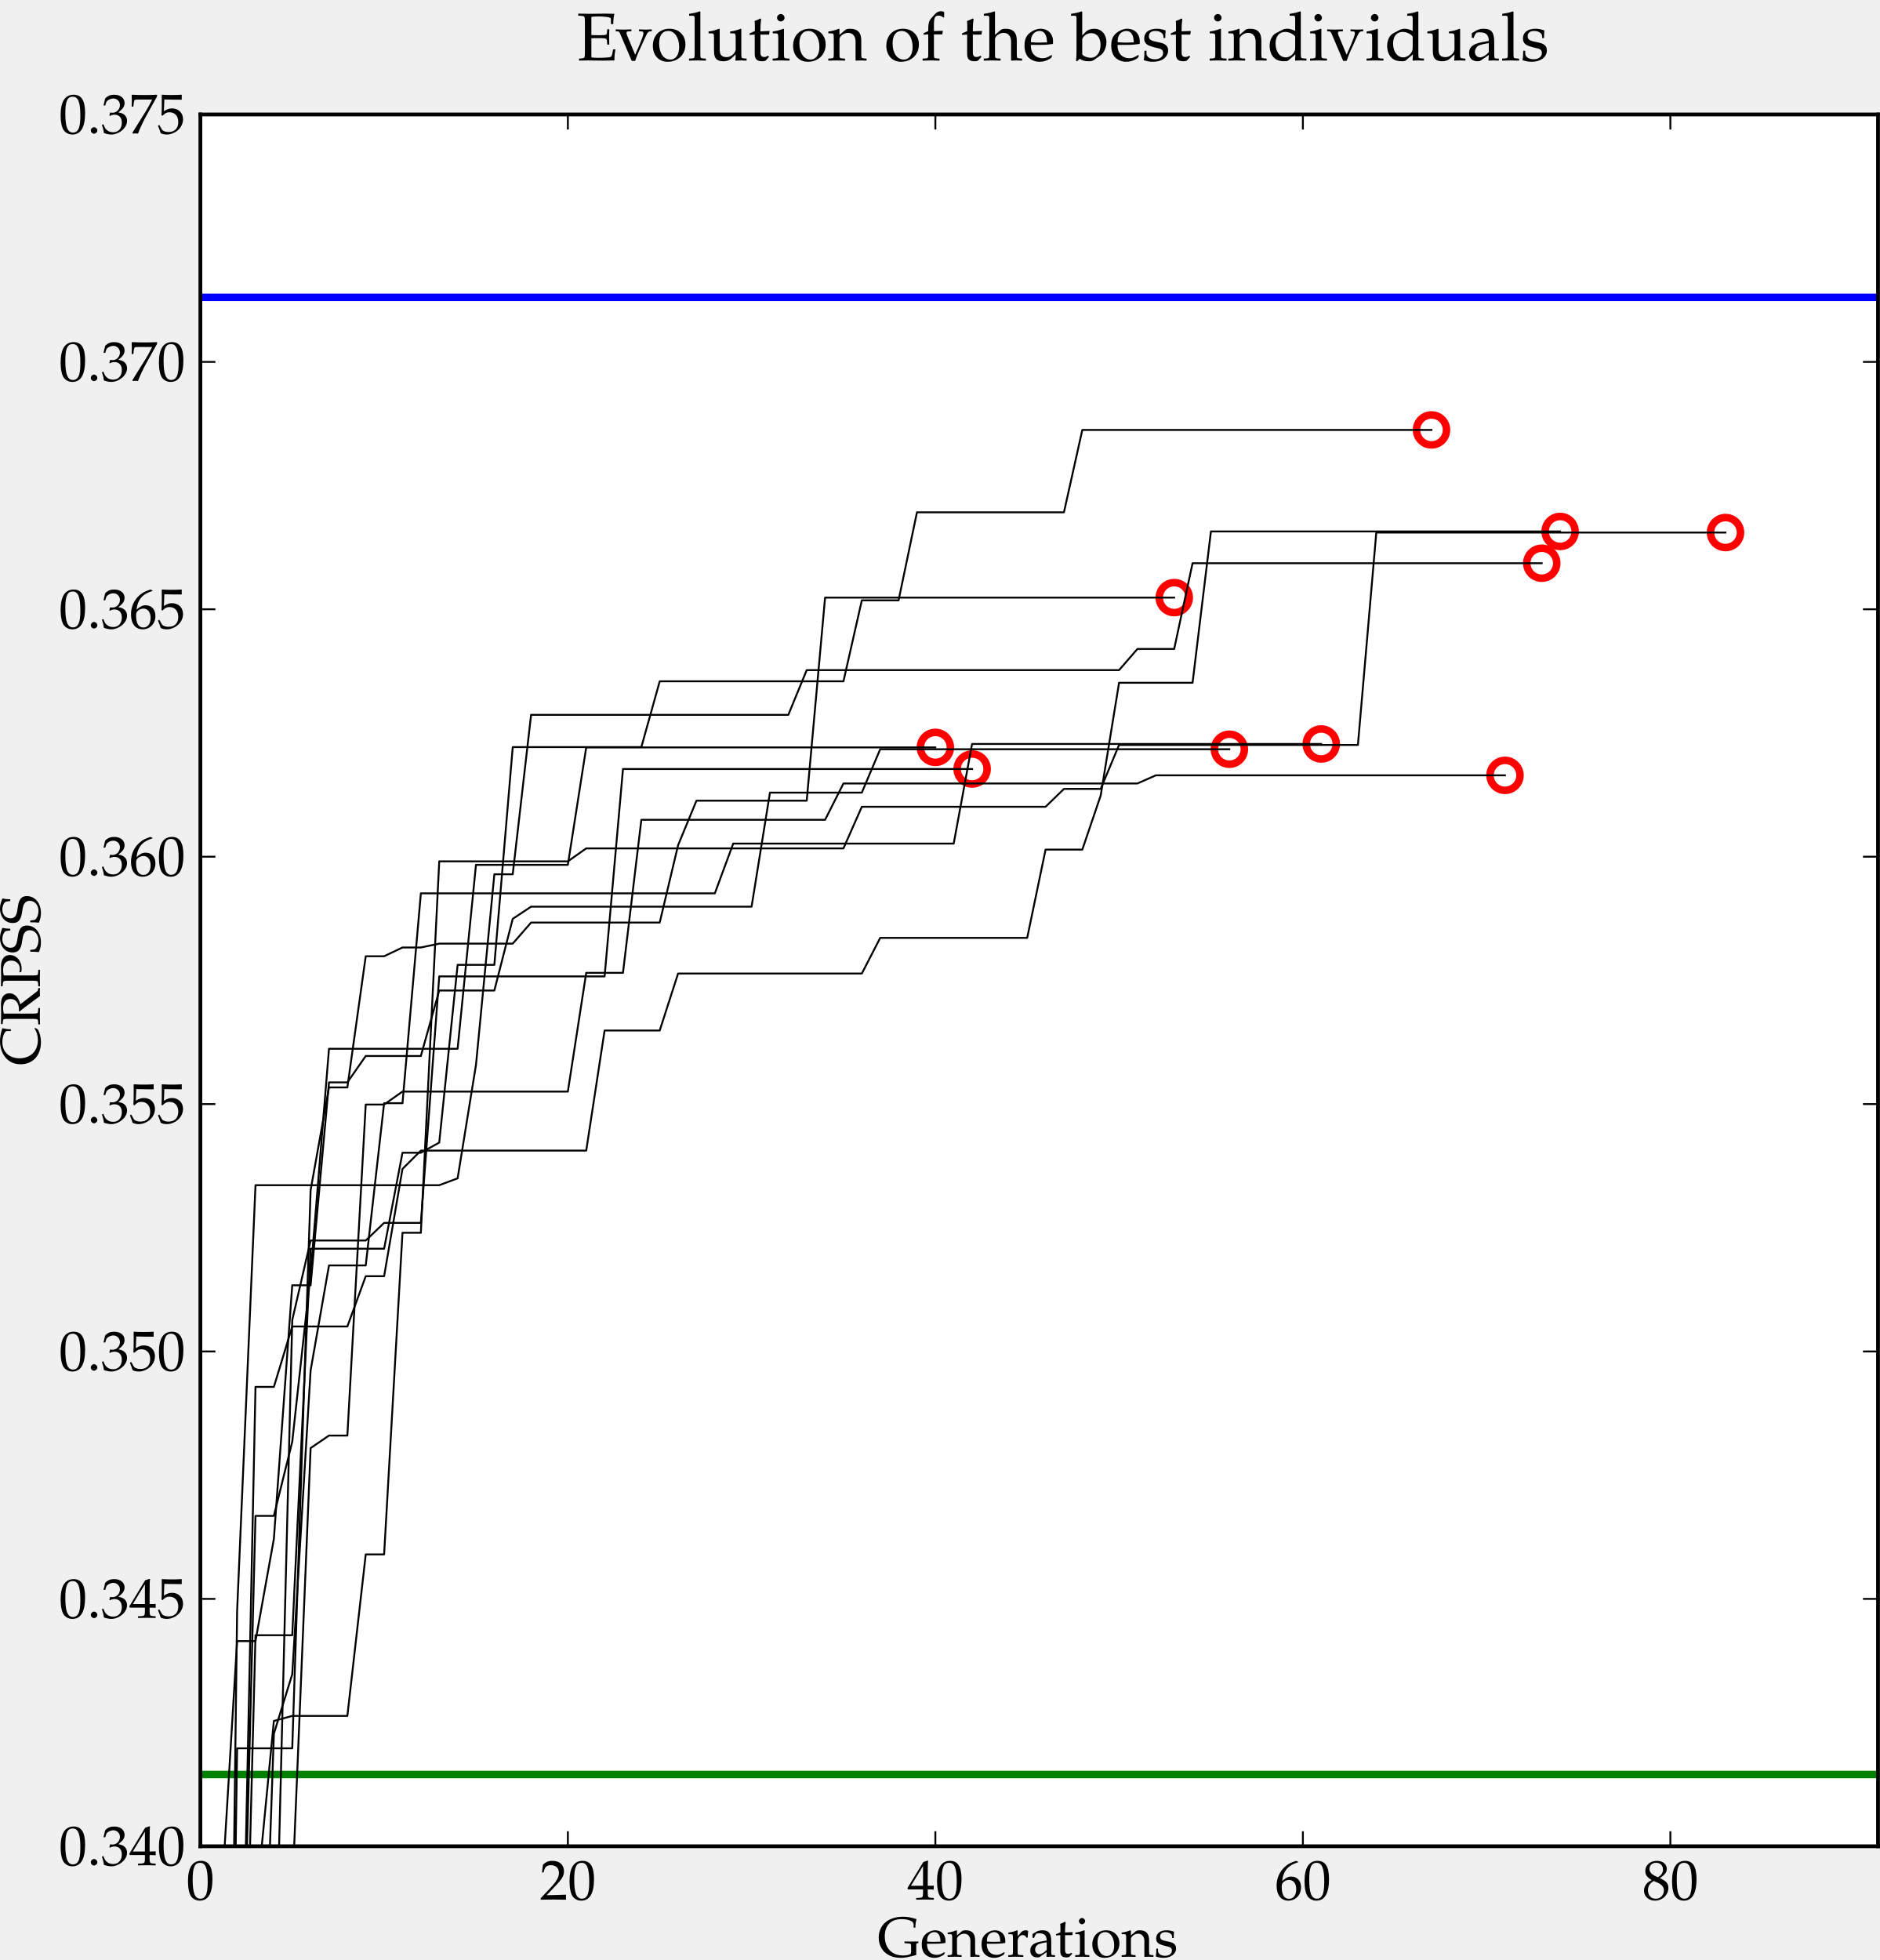
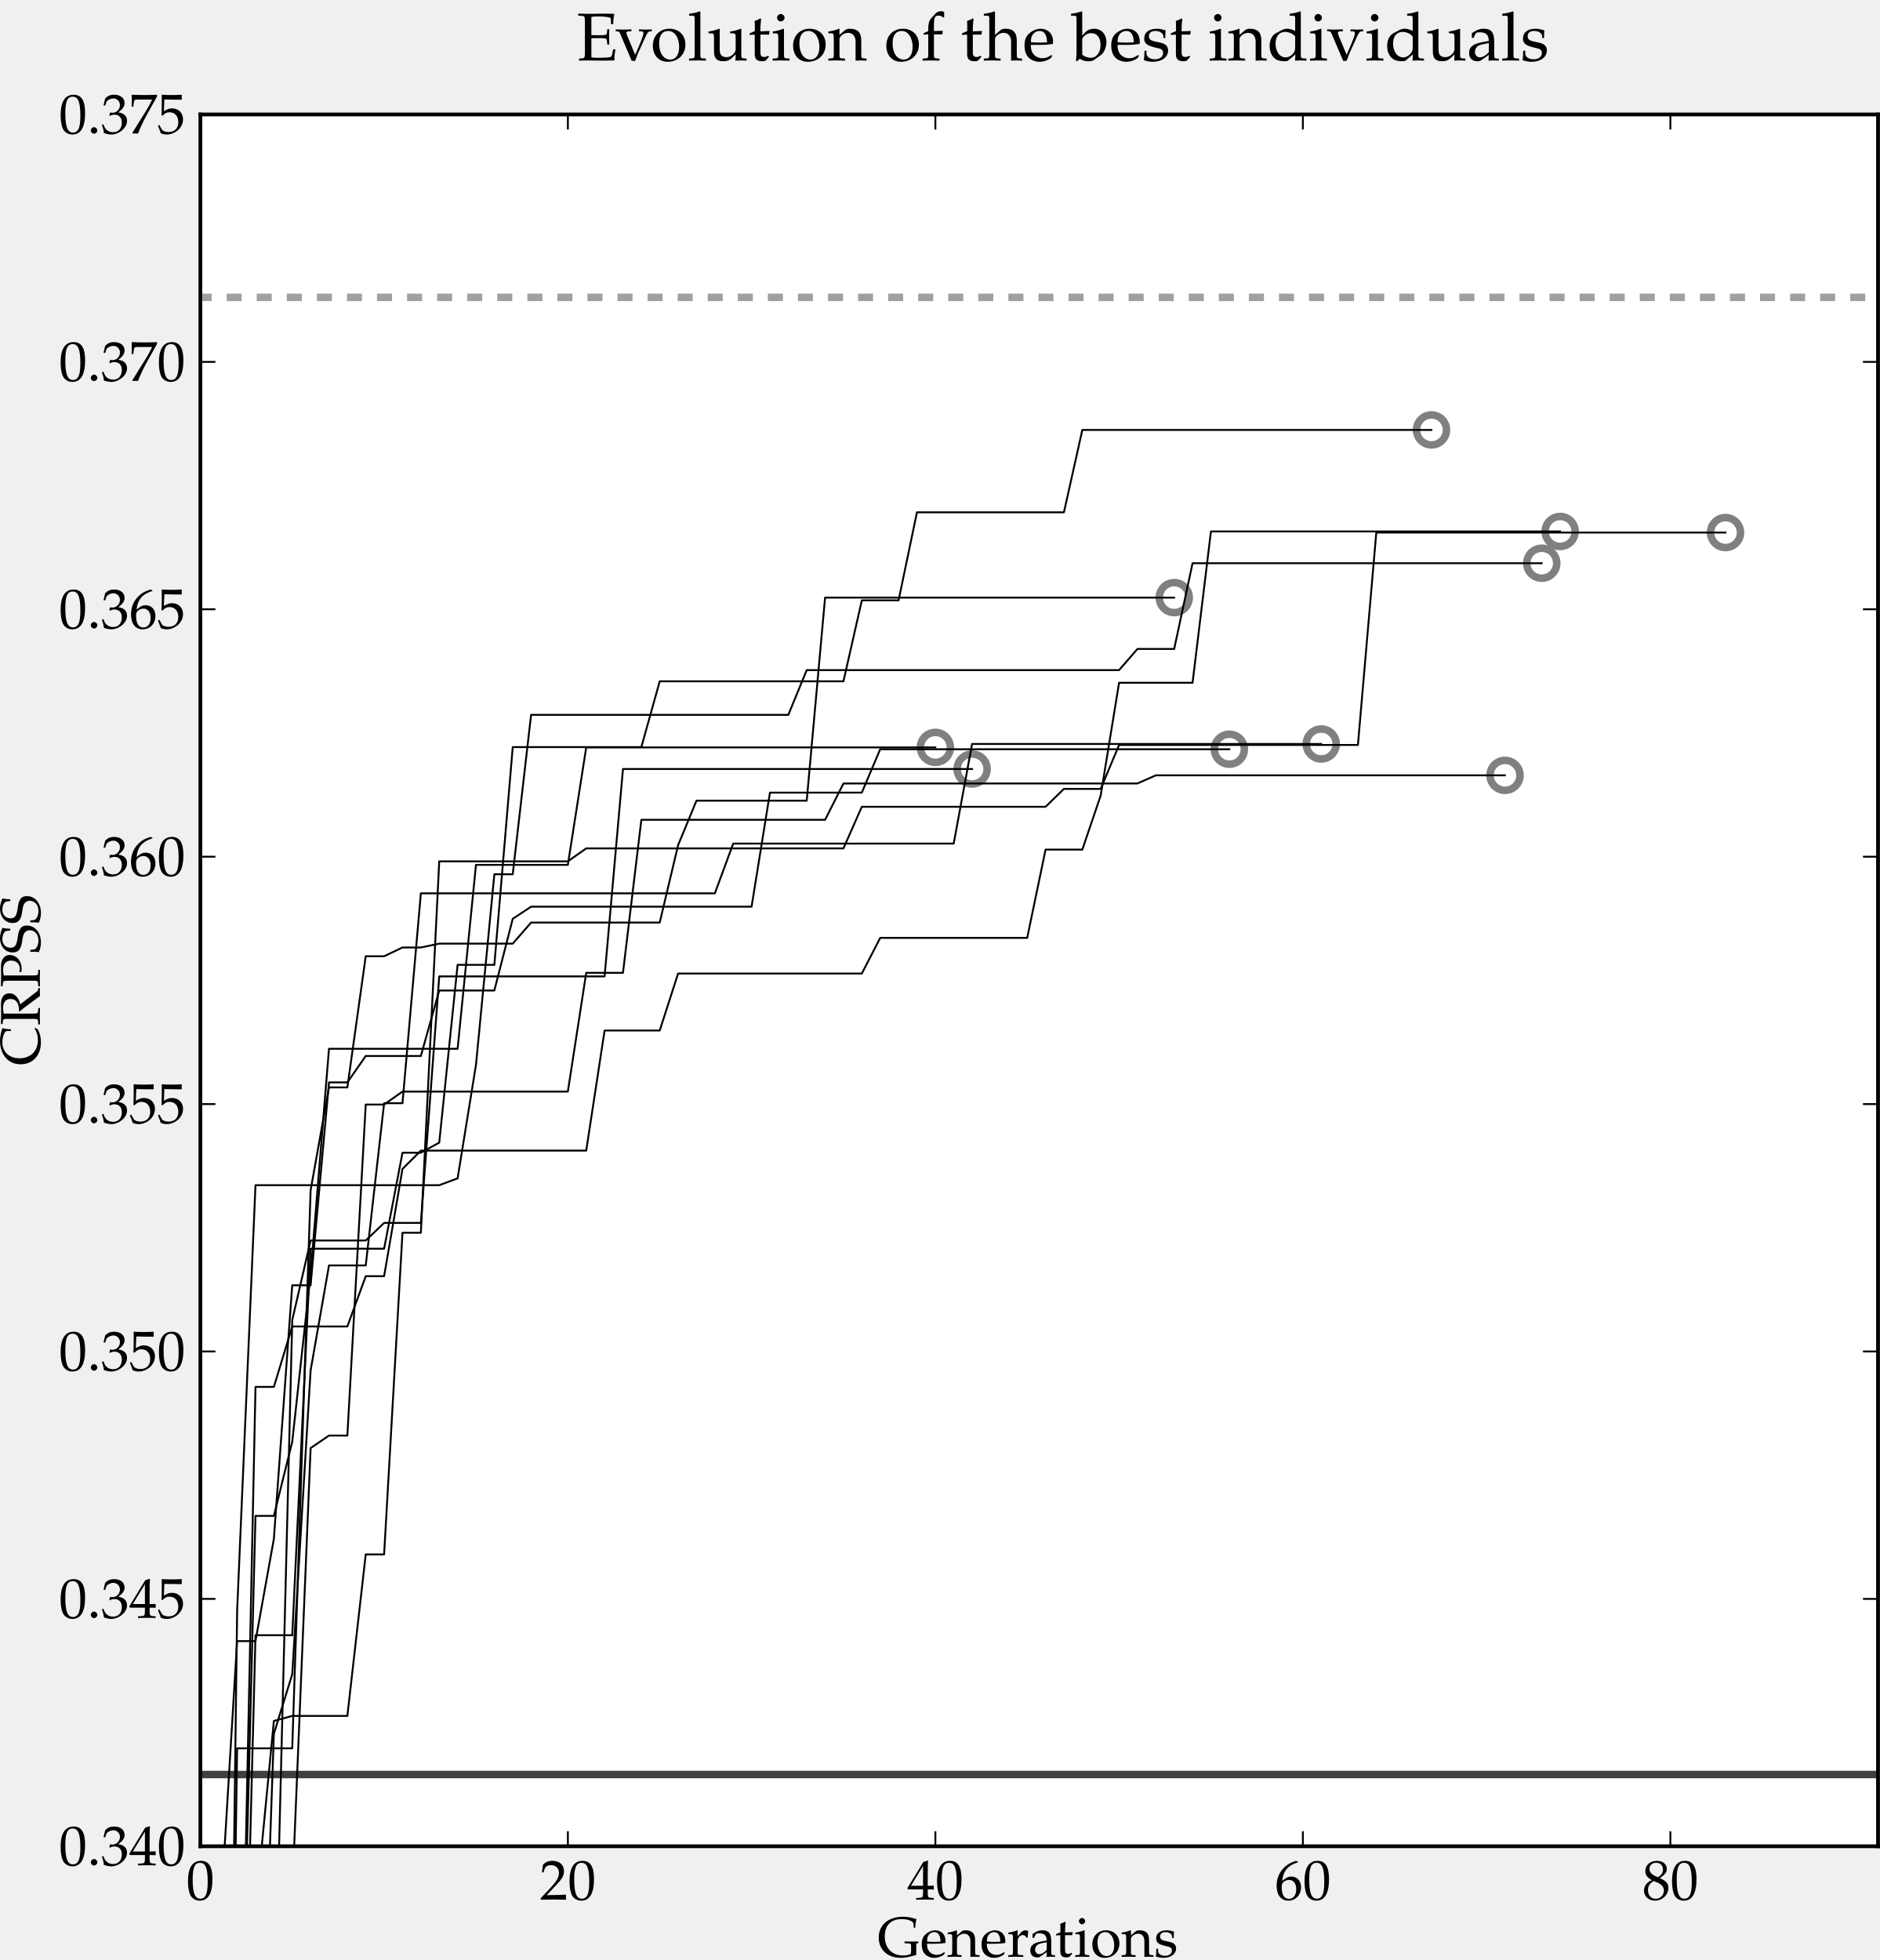
<svg xmlns="http://www.w3.org/2000/svg" id="svg2" version="1.1" xml:space="preserve" width="625.27" height="651.901" viewBox="0 0 625.27 651.901">
  <defs id="defs6">
    <clipPath clipPathUnits="userSpaceOnUse" id="clipPath20">
      <path d="m 72,57.6 446.4,0 0,460.8 -446.4,0 0,-460.8 z" id="path22" />
    </clipPath>
    <clipPath clipPathUnits="userSpaceOnUse" id="clipPath30">
      <path d="m 72,57.6 446.4,0 0,460.8 -446.4,0 0,-460.8 z" id="path32" />
    </clipPath>
    <clipPath clipPathUnits="userSpaceOnUse" id="clipPath40">
      <path d="m 72,57.6 446.4,0 0,460.8 -446.4,0 0,-460.8 z" id="path42" />
    </clipPath>
    <clipPath clipPathUnits="userSpaceOnUse" id="clipPath50">
      <path d="m 72,57.6 446.4,0 0,460.8 -446.4,0 0,-460.8 z" id="path52" />
    </clipPath>
    <clipPath clipPathUnits="userSpaceOnUse" id="clipPath60">
      <path d="m 72,57.6 446.4,0 0,460.8 -446.4,0 0,-460.8 z" id="path62" />
    </clipPath>
    <clipPath clipPathUnits="userSpaceOnUse" id="clipPath70">
      <path d="m 72,57.6 446.4,0 0,460.8 -446.4,0 0,-460.8 z" id="path72" />
    </clipPath>
    <clipPath clipPathUnits="userSpaceOnUse" id="clipPath80">
      <path d="m 72,57.6 446.4,0 0,460.8 -446.4,0 0,-460.8 z" id="path82" />
    </clipPath>
    <clipPath clipPathUnits="userSpaceOnUse" id="clipPath90">
      <path d="m 72,57.6 446.4,0 0,460.8 -446.4,0 0,-460.8 z" id="path92" />
    </clipPath>
    <clipPath clipPathUnits="userSpaceOnUse" id="clipPath100">
      <path d="m 72,57.6 446.4,0 0,460.8 -446.4,0 0,-460.8 z" id="path102" />
    </clipPath>
    <clipPath clipPathUnits="userSpaceOnUse" id="clipPath110">
      <path d="m 72,57.6 446.4,0 0,460.8 -446.4,0 0,-460.8 z" id="path112" />
    </clipPath>
    <clipPath clipPathUnits="userSpaceOnUse" id="clipPath120">
      <path d="m 72,57.6 446.4,0 0,460.8 -446.4,0 0,-460.8 z" id="path122" />
    </clipPath>
    <clipPath clipPathUnits="userSpaceOnUse" id="clipPath130">
      <path d="m 72,57.6 446.4,0 0,460.8 -446.4,0 0,-460.8 z" id="path132" />
    </clipPath>
    <clipPath clipPathUnits="userSpaceOnUse" id="clipPath140">
      <path d="m 72,57.6 446.4,0 0,460.8 -446.4,0 0,-460.8 z" id="path142" />
    </clipPath>
    <clipPath clipPathUnits="userSpaceOnUse" id="clipPath150">
      <path d="m 72,57.6 446.4,0 0,460.8 -446.4,0 0,-460.8 z" id="path152" />
    </clipPath>
    <clipPath clipPathUnits="userSpaceOnUse" id="clipPath160">
      <path d="m 72,57.6 446.4,0 0,460.8 -446.4,0 0,-460.8 z" id="path162" />
    </clipPath>
    <clipPath clipPathUnits="userSpaceOnUse" id="clipPath170">
      <path d="m 72,57.6 446.4,0 0,460.8 -446.4,0 0,-460.8 z" id="path172" />
    </clipPath>
    <clipPath clipPathUnits="userSpaceOnUse" id="clipPath180">
      <path d="m 72,57.6 446.4,0 0,460.8 -446.4,0 0,-460.8 z" id="path182" />
    </clipPath>
    <clipPath clipPathUnits="userSpaceOnUse" id="clipPath190">
      <path d="m 72,57.6 446.4,0 0,460.8 -446.4,0 0,-460.8 z" id="path192" />
    </clipPath>
    <clipPath clipPathUnits="userSpaceOnUse" id="clipPath200">
      <path d="m 72,57.6 446.4,0 0,460.8 -446.4,0 0,-460.8 z" id="path202" />
    </clipPath>
    <clipPath clipPathUnits="userSpaceOnUse" id="clipPath210">
      <path d="m 72,57.6 446.4,0 0,460.8 -446.4,0 0,-460.8 z" id="path212" />
    </clipPath>
    <clipPath clipPathUnits="userSpaceOnUse" id="clipPath220">
      <path d="m 72,57.6 446.4,0 0,460.8 -446.4,0 0,-460.8 z" id="path222" />
    </clipPath>
    <clipPath clipPathUnits="userSpaceOnUse" id="clipPath230">
      <path d="m 72,57.6 446.4,0 0,460.8 -446.4,0 0,-460.8 z" id="path232" />
    </clipPath>
  </defs>
  <g id="g10" transform="matrix(1.25,0,0,-1.25,-23.3546,686.0788)">
    <path d="m 72,57.6 446.4,0 0,460.8 -446.4,0 0,-460.8 z" style="fill:#ffffff;fill-opacity:1;fill-rule:nonzero;stroke:none" id="path14" />
    <g id="g16">
      <g id="g18" clip-path="url(#clipPath20)">
-         <path d="m 428.924,395.011 c 1.058,0 2.073,0.42 2.821,1.168 0.748,0.748 1.168,1.763 1.168,2.821 0,1.058 -0.42,2.073 -1.168,2.821 -0.748,0.748 -1.763,1.168 -2.821,1.168 -1.058,0 -2.073,-0.42 -2.821,-1.168 -0.748,-0.748 -1.168,-1.763 -1.168,-2.821 0,-1.058 0.42,-2.073 1.168,-2.821 0.748,-0.748 1.763,-1.168 2.821,-1.168 z" style="fill:none;stroke:#ff0000;stroke-width:2;stroke-linecap:butt;stroke-linejoin:round;stroke-miterlimit:10;stroke-dasharray:none;stroke-opacity:1" id="path24" />
+         <path d="m 428.924,395.011 c 1.058,0 2.073,0.42 2.821,1.168 0.748,0.748 1.168,1.763 1.168,2.821 0,1.058 -0.42,2.073 -1.168,2.821 -0.748,0.748 -1.763,1.168 -2.821,1.168 -1.058,0 -2.073,-0.42 -2.821,-1.168 -0.748,-0.748 -1.168,-1.763 -1.168,-2.821 0,-1.058 0.42,-2.073 1.168,-2.821 0.748,-0.748 1.763,-1.168 2.821,-1.168 z" style="fill:none;stroke:#808080;stroke-width:2;stroke-linecap:butt;stroke-linejoin:round;stroke-miterlimit:10;stroke-dasharray:none;stroke-opacity:1" id="path24" />
      </g>
    </g>
    <g id="g26">
      <g id="g28" clip-path="url(#clipPath30)">
-         <path d="m 399.588,430.479 c 1.058,0 2.073,0.42 2.821,1.168 0.748,0.748 1.168,1.763 1.168,2.821 0,1.058 -0.42,2.073 -1.168,2.821 -0.748,0.748 -1.763,1.168 -2.821,1.168 -1.058,0 -2.073,-0.42 -2.821,-1.168 -0.748,-0.748 -1.168,-1.763 -1.168,-2.821 0,-1.058 0.42,-2.073 1.168,-2.821 0.748,-0.748 1.763,-1.168 2.821,-1.168 z" style="fill:none;stroke:#ff0000;stroke-width:2;stroke-linecap:butt;stroke-linejoin:round;stroke-miterlimit:10;stroke-dasharray:none;stroke-opacity:1" id="path34" />
+         <path d="m 399.588,430.479 c 1.058,0 2.073,0.42 2.821,1.168 0.748,0.748 1.168,1.763 1.168,2.821 0,1.058 -0.42,2.073 -1.168,2.821 -0.748,0.748 -1.763,1.168 -2.821,1.168 -1.058,0 -2.073,-0.42 -2.821,-1.168 -0.748,-0.748 -1.168,-1.763 -1.168,-2.821 0,-1.058 0.42,-2.073 1.168,-2.821 0.748,-0.748 1.763,-1.168 2.821,-1.168 z" style="fill:none;stroke:#808080;stroke-width:2;stroke-linecap:butt;stroke-linejoin:round;stroke-miterlimit:10;stroke-dasharray:none;stroke-opacity:1" id="path34" />
      </g>
    </g>
    <g id="g36">
      <g id="g38" clip-path="url(#clipPath40)">
-         <path d="m 370.252,346.916 c 1.058,0 2.073,0.42 2.821,1.168 0.748,0.748 1.168,1.763 1.168,2.821 0,1.058 -0.42,2.073 -1.168,2.821 -0.748,0.748 -1.763,1.168 -2.821,1.168 -1.058,0 -2.073,-0.42 -2.821,-1.168 -0.748,-0.748 -1.168,-1.763 -1.168,-2.821 0,-1.058 0.42,-2.073 1.168,-2.821 0.748,-0.748 1.763,-1.168 2.821,-1.168 z" style="fill:none;stroke:#ff0000;stroke-width:2;stroke-linecap:butt;stroke-linejoin:round;stroke-miterlimit:10;stroke-dasharray:none;stroke-opacity:1" id="path44" />
+         <path d="m 370.252,346.916 c 1.058,0 2.073,0.42 2.821,1.168 0.748,0.748 1.168,1.763 1.168,2.821 0,1.058 -0.42,2.073 -1.168,2.821 -0.748,0.748 -1.763,1.168 -2.821,1.168 -1.058,0 -2.073,-0.42 -2.821,-1.168 -0.748,-0.748 -1.168,-1.763 -1.168,-2.821 0,-1.058 0.42,-2.073 1.168,-2.821 0.748,-0.748 1.763,-1.168 2.821,-1.168 z" style="fill:none;stroke:#808080;stroke-width:2;stroke-linecap:butt;stroke-linejoin:round;stroke-miterlimit:10;stroke-dasharray:none;stroke-opacity:1" id="path44" />
      </g>
    </g>
    <g id="g46">
      <g id="g48" clip-path="url(#clipPath50)">
-         <path d="m 477.818,403.173 c 1.058,0 2.073,0.42 2.821,1.168 0.748,0.748 1.168,1.763 1.168,2.821 0,1.058 -0.42,2.073 -1.168,2.821 -0.748,0.748 -1.763,1.168 -2.821,1.168 -1.058,0 -2.073,-0.42 -2.821,-1.168 -0.748,-0.748 -1.168,-1.763 -1.168,-2.821 0,-1.058 0.42,-2.073 1.168,-2.821 0.748,-0.748 1.763,-1.168 2.821,-1.168 z" style="fill:none;stroke:#ff0000;stroke-width:2;stroke-linecap:butt;stroke-linejoin:round;stroke-miterlimit:10;stroke-dasharray:none;stroke-opacity:1" id="path54" />
+         <path d="m 477.818,403.173 c 1.058,0 2.073,0.42 2.821,1.168 0.748,0.748 1.168,1.763 1.168,2.821 0,1.058 -0.42,2.073 -1.168,2.821 -0.748,0.748 -1.763,1.168 -2.821,1.168 -1.058,0 -2.073,-0.42 -2.821,-1.168 -0.748,-0.748 -1.168,-1.763 -1.168,-2.821 0,-1.058 0.42,-2.073 1.168,-2.821 0.748,-0.748 1.763,-1.168 2.821,-1.168 z" style="fill:none;stroke:#808080;stroke-width:2;stroke-linecap:butt;stroke-linejoin:round;stroke-miterlimit:10;stroke-dasharray:none;stroke-opacity:1" id="path54" />
      </g>
    </g>
    <g id="g56">
      <g id="g58" clip-path="url(#clipPath60)">
-         <path d="m 433.814,403.463 c 1.058,0 2.073,0.42 2.821,1.168 0.748,0.748 1.168,1.763 1.168,2.821 0,1.058 -0.42,2.073 -1.168,2.821 -0.748,0.748 -1.763,1.168 -2.821,1.168 -1.058,0 -2.073,-0.42 -2.821,-1.168 -0.748,-0.748 -1.168,-1.763 -1.168,-2.821 0,-1.058 0.42,-2.073 1.168,-2.821 0.748,-0.748 1.763,-1.168 2.821,-1.168 z" style="fill:none;stroke:#ff0000;stroke-width:2;stroke-linecap:butt;stroke-linejoin:round;stroke-miterlimit:10;stroke-dasharray:none;stroke-opacity:1" id="path64" />
+         <path d="m 433.814,403.463 c 1.058,0 2.073,0.42 2.821,1.168 0.748,0.748 1.168,1.763 1.168,2.821 0,1.058 -0.42,2.073 -1.168,2.821 -0.748,0.748 -1.763,1.168 -2.821,1.168 -1.058,0 -2.073,-0.42 -2.821,-1.168 -0.748,-0.748 -1.168,-1.763 -1.168,-2.821 0,-1.058 0.42,-2.073 1.168,-2.821 0.748,-0.748 1.763,-1.168 2.821,-1.168 z" style="fill:none;stroke:#808080;stroke-width:2;stroke-linecap:butt;stroke-linejoin:round;stroke-miterlimit:10;stroke-dasharray:none;stroke-opacity:1" id="path64" />
      </g>
    </g>
    <g id="g66">
      <g id="g68" clip-path="url(#clipPath70)">
-         <path d="m 331.137,385.861 c 1.058,0 2.073,0.42 2.821,1.168 0.748,0.748 1.168,1.763 1.168,2.821 0,1.058 -0.42,2.073 -1.168,2.821 -0.748,0.748 -1.763,1.168 -2.821,1.168 -1.058,0 -2.073,-0.42 -2.821,-1.168 -0.748,-0.748 -1.168,-1.763 -1.168,-2.821 0,-1.058 0.42,-2.073 1.168,-2.821 0.748,-0.748 1.763,-1.168 2.821,-1.168 z" style="fill:none;stroke:#ff0000;stroke-width:2;stroke-linecap:butt;stroke-linejoin:round;stroke-miterlimit:10;stroke-dasharray:none;stroke-opacity:1" id="path74" />
+         <path d="m 331.137,385.861 c 1.058,0 2.073,0.42 2.821,1.168 0.748,0.748 1.168,1.763 1.168,2.821 0,1.058 -0.42,2.073 -1.168,2.821 -0.748,0.748 -1.763,1.168 -2.821,1.168 -1.058,0 -2.073,-0.42 -2.821,-1.168 -0.748,-0.748 -1.168,-1.763 -1.168,-2.821 0,-1.058 0.42,-2.073 1.168,-2.821 0.748,-0.748 1.763,-1.168 2.821,-1.168 z" style="fill:none;stroke:#808080;stroke-width:2;stroke-linecap:butt;stroke-linejoin:round;stroke-miterlimit:10;stroke-dasharray:none;stroke-opacity:1" id="path74" />
      </g>
    </g>
    <g id="g76">
      <g id="g78" clip-path="url(#clipPath80)">
-         <path d="m 419.146,338.569 c 1.058,0 2.073,0.42 2.821,1.168 0.748,0.748 1.168,1.763 1.168,2.821 0,1.058 -0.42,2.073 -1.168,2.821 -0.748,0.748 -1.763,1.168 -2.821,1.168 -1.058,0 -2.073,-0.42 -2.821,-1.168 -0.748,-0.748 -1.168,-1.763 -1.168,-2.821 0,-1.058 0.42,-2.073 1.168,-2.821 0.748,-0.748 1.763,-1.168 2.821,-1.168 z" style="fill:none;stroke:#ff0000;stroke-width:2;stroke-linecap:butt;stroke-linejoin:round;stroke-miterlimit:10;stroke-dasharray:none;stroke-opacity:1" id="path84" />
+         <path d="m 419.146,338.569 c 1.058,0 2.073,0.42 2.821,1.168 0.748,0.748 1.168,1.763 1.168,2.821 0,1.058 -0.42,2.073 -1.168,2.821 -0.748,0.748 -1.763,1.168 -2.821,1.168 -1.058,0 -2.073,-0.42 -2.821,-1.168 -0.748,-0.748 -1.168,-1.763 -1.168,-2.821 0,-1.058 0.42,-2.073 1.168,-2.821 0.748,-0.748 1.763,-1.168 2.821,-1.168 z" style="fill:none;stroke:#808080;stroke-width:2;stroke-linecap:butt;stroke-linejoin:round;stroke-miterlimit:10;stroke-dasharray:none;stroke-opacity:1" id="path84" />
      </g>
    </g>
    <g id="g86">
      <g id="g88" clip-path="url(#clipPath90)">
-         <path d="m 277.354,340.255 c 1.058,0 2.073,0.42 2.821,1.168 0.748,0.748 1.168,1.763 1.168,2.821 0,1.058 -0.42,2.073 -1.168,2.821 -0.748,0.748 -1.763,1.168 -2.821,1.168 -1.058,0 -2.073,-0.42 -2.821,-1.168 -0.748,-0.748 -1.168,-1.763 -1.168,-2.821 0,-1.058 0.42,-2.073 1.168,-2.821 0.748,-0.748 1.763,-1.168 2.821,-1.168 z" style="fill:none;stroke:#ff0000;stroke-width:2;stroke-linecap:butt;stroke-linejoin:round;stroke-miterlimit:10;stroke-dasharray:none;stroke-opacity:1" id="path94" />
+         <path d="m 277.354,340.255 c 1.058,0 2.073,0.42 2.821,1.168 0.748,0.748 1.168,1.763 1.168,2.821 0,1.058 -0.42,2.073 -1.168,2.821 -0.748,0.748 -1.763,1.168 -2.821,1.168 -1.058,0 -2.073,-0.42 -2.821,-1.168 -0.748,-0.748 -1.168,-1.763 -1.168,-2.821 0,-1.058 0.42,-2.073 1.168,-2.821 0.748,-0.748 1.763,-1.168 2.821,-1.168 z" style="fill:none;stroke:#808080;stroke-width:2;stroke-linecap:butt;stroke-linejoin:round;stroke-miterlimit:10;stroke-dasharray:none;stroke-opacity:1" id="path94" />
      </g>
    </g>
    <g id="g96">
      <g id="g98" clip-path="url(#clipPath100)">
-         <path d="m 267.575,346.008 c 1.058,0 2.073,0.42 2.821,1.168 0.748,0.748 1.168,1.763 1.168,2.821 0,1.058 -0.42,2.073 -1.168,2.821 -0.748,0.748 -1.763,1.168 -2.821,1.168 -1.058,0 -2.073,-0.42 -2.821,-1.168 -0.748,-0.748 -1.168,-1.763 -1.168,-2.821 0,-1.058 0.42,-2.073 1.168,-2.821 0.748,-0.748 1.763,-1.168 2.821,-1.168 z" style="fill:none;stroke:#ff0000;stroke-width:2;stroke-linecap:butt;stroke-linejoin:round;stroke-miterlimit:10;stroke-dasharray:none;stroke-opacity:1" id="path104" />
+         <path d="m 267.575,346.008 c 1.058,0 2.073,0.42 2.821,1.168 0.748,0.748 1.168,1.763 1.168,2.821 0,1.058 -0.42,2.073 -1.168,2.821 -0.748,0.748 -1.763,1.168 -2.821,1.168 -1.058,0 -2.073,-0.42 -2.821,-1.168 -0.748,-0.748 -1.168,-1.763 -1.168,-2.821 0,-1.058 0.42,-2.073 1.168,-2.821 0.748,-0.748 1.763,-1.168 2.821,-1.168 z" style="fill:none;stroke:#808080;stroke-width:2;stroke-linecap:butt;stroke-linejoin:round;stroke-miterlimit:10;stroke-dasharray:none;stroke-opacity:1" id="path104" />
      </g>
    </g>
    <g id="g106">
      <g id="g108" clip-path="url(#clipPath110)">
-         <path d="m 345.805,345.521 c 1.058,0 2.073,0.42 2.821,1.168 0.748,0.748 1.168,1.763 1.168,2.821 0,1.058 -0.42,2.073 -1.168,2.821 -0.748,0.748 -1.763,1.168 -2.821,1.168 -1.058,0 -2.073,-0.42 -2.821,-1.168 -0.748,-0.748 -1.168,-1.763 -1.168,-2.821 0,-1.058 0.42,-2.073 1.168,-2.821 0.748,-0.748 1.763,-1.168 2.821,-1.168 z" style="fill:none;stroke:#ff0000;stroke-width:2;stroke-linecap:butt;stroke-linejoin:round;stroke-miterlimit:10;stroke-dasharray:none;stroke-opacity:1" id="path114" />
+         <path d="m 345.805,345.521 c 1.058,0 2.073,0.42 2.821,1.168 0.748,0.748 1.168,1.763 1.168,2.821 0,1.058 -0.42,2.073 -1.168,2.821 -0.748,0.748 -1.763,1.168 -2.821,1.168 -1.058,0 -2.073,-0.42 -2.821,-1.168 -0.748,-0.748 -1.168,-1.763 -1.168,-2.821 0,-1.058 0.42,-2.073 1.168,-2.821 0.748,-0.748 1.763,-1.168 2.821,-1.168 z" style="fill:none;stroke:#808080;stroke-width:2;stroke-linecap:butt;stroke-linejoin:round;stroke-miterlimit:10;stroke-dasharray:none;stroke-opacity:1" id="path114" />
      </g>
    </g>
    <g id="g116">
      <g id="g118" clip-path="url(#clipPath120)">
-         <path d="m 72,76.692 446.4,0" style="fill:none;stroke:#008000;stroke-width:2;stroke-linecap:square;stroke-linejoin:round;stroke-miterlimit:10;stroke-dasharray:none;stroke-opacity:1" id="path124" />
+         <path d="m 72,76.692 446.4,0" style="fill:none;stroke:#404040;stroke-width:2;stroke-linecap:square;stroke-linejoin:round;stroke-miterlimit:10;stroke-dasharray:none;stroke-opacity:1" id="path124" />
      </g>
    </g>
    <g id="g126">
      <g id="g128" clip-path="url(#clipPath130)">
-         <path d="m 72,469.738 446.4,0" style="fill:none;stroke:#0000ff;stroke-width:2;stroke-linecap:square;stroke-linejoin:round;stroke-miterlimit:10;stroke-dasharray:none;stroke-opacity:1" id="path134" />
+         <path d="m 72,469.738 446.4,0" style="fill:none;stroke:#a0a0a0;stroke-width:2;stroke-linecap:square;stroke-linejoin:round;stroke-miterlimit:10;stroke-dasharray:2,6;stroke-opacity:1;stroke-dashoffset:0" id="path134" />
      </g>
    </g>
    <g id="g136">
      <g id="g138" clip-path="url(#clipPath140)">
        <path d="m 80.221,-1 1.558,121.229 4.889,113.278 4.889,0 4.889,0 4.889,0 4.889,0 4.889,0 4.889,0 4.889,0 4.889,0 4.889,0 4.889,0 4.889,1.817 4.889,30.202 4.889,50.714 4.889,0 4.889,42.42 4.889,0 4.889,0 4.889,0 4.889,0 4.889,0 4.889,0 4.889,0 4.889,0 4.889,0 4.889,0 4.889,0 4.889,0 4.889,0 4.889,0 4.889,11.902 4.889,0 4.889,0 4.889,0 4.889,0 4.889,0 4.889,0 4.889,0 4.889,0 4.889,0 4.889,0 4.889,0 4.889,0 4.889,0 4.889,0 4.889,0 4.889,0 4.889,0 4.889,5.622 4.889,0 4.889,0 4.889,22.816 4.889,0 4.889,0 4.889,0 4.889,0 4.889,0 4.889,0 4.889,0 4.889,0 4.889,0 4.889,0 4.889,0 4.889,0 4.889,0 4.889,0 4.889,0 4.889,0 4.889,0 4.889,0 4.889,0" style="fill:none;stroke:#000000;stroke-width:0.5;stroke-linecap:square;stroke-linejoin:round;stroke-miterlimit:10;stroke-dasharray:none;stroke-opacity:1" id="path144" />
      </g>
    </g>
    <g id="g146">
      <g id="g148" clip-path="url(#clipPath150)">
        <path d="m 83.702,-1 2.967,114.765 4.889,0 4.889,0 4.889,102.837 4.889,0 4.889,0 4.889,0 4.889,0 4.889,25.541 4.889,0 4.889,2.699 4.889,47.291 4.889,0 4.889,0 4.889,57.942 4.889,0 4.889,0 4.889,0 4.889,0 4.889,0 4.889,0 4.889,0 4.889,17.51 4.889,0 4.889,0 4.889,0 4.889,0 4.889,0 4.889,0 4.889,0 4.889,0 4.889,0 4.889,0 4.889,21.539 4.889,0 4.889,0 4.889,23.422 4.889,0 4.889,0 4.889,0 4.889,0 4.889,0 4.889,0 4.889,0 4.889,0 4.889,21.921 4.889,0 4.889,0 4.889,0 4.889,0 4.889,0 4.889,0 4.889,0 4.889,0 4.889,0 4.889,0 4.889,0 4.889,0 4.889,0 4.889,0 4.889,0 4.889,0 4.889,0 4.889,0 4.889,0" style="fill:none;stroke:#000000;stroke-width:0.5;stroke-linecap:square;stroke-linejoin:round;stroke-miterlimit:10;stroke-dasharray:none;stroke-opacity:1" id="path154" />
      </g>
    </g>
    <g id="g156">
      <g id="g158" clip-path="url(#clipPath160)">
        <path d="m 88.47,-1 3.088,88.552 4.889,15.825 4.889,80.851 4.889,27.924 4.889,0 4.889,0 4.889,43.17 4.889,0 4.889,55.836 4.889,0 4.889,0 4.889,0 4.889,0 4.889,0 4.889,0 4.889,0 4.889,0 4.889,0 4.889,0 4.889,0 4.889,0 4.889,0 4.889,0 4.889,0 4.889,0 4.889,13.245 4.889,0 4.889,0 4.889,0 4.889,0 4.889,0 4.889,0 4.889,0 4.889,0 4.889,0 4.889,0 4.889,0 4.889,0 4.889,26.503 4.889,0 4.889,0 4.889,0 4.889,0 4.889,0 4.889,0 4.889,0 4.889,0 4.889,0 4.889,0 4.889,0 4.889,0 4.889,0 4.889,0 4.889,0 4.889,0 4.889,0 4.889,0 4.889,0" style="fill:none;stroke:#000000;stroke-width:0.5;stroke-linecap:square;stroke-linejoin:round;stroke-miterlimit:10;stroke-dasharray:none;stroke-opacity:1" id="path164" />
      </g>
    </g>
    <g id="g166">
      <g id="g168" clip-path="url(#clipPath170)">
        <path d="m 84.759,-1 1.909,41.392 4.889,50.556 4.889,1.343 4.889,0 4.889,0 4.889,0 4.889,42.973 4.889,0 4.889,85.577 4.889,0 4.889,98.835 4.889,0 4.889,0 4.889,0 4.889,0 4.889,0 4.889,0 4.889,0 4.889,3.449 4.889,0 4.889,0 4.889,0 4.889,0 4.889,0 4.889,0 4.889,0 4.889,0 4.889,0 4.889,0 4.889,0 4.889,0 4.889,0 4.889,0 4.889,11.072 4.889,0 4.889,0 4.889,0 4.889,0 4.889,0 4.889,0 4.889,0 4.889,0 4.889,0 4.889,0 4.889,4.753 4.889,0 4.889,0 4.889,11.691 4.889,0 4.889,0 4.889,0 4.889,0 4.889,0 4.889,0 4.889,0 4.889,0 4.889,0 4.889,0 4.889,0 4.889,0 4.889,0 4.889,56.52 4.889,0 4.889,0 4.889,0 4.889,0 4.889,0 4.889,0 4.889,0 4.889,0 4.889,0 4.889,0 4.889,0 4.889,0 4.889,0 4.889,0 4.889,0 4.889,0 4.889,0 4.889,0 4.889,0" style="fill:none;stroke:#000000;stroke-width:0.5;stroke-linecap:square;stroke-linejoin:round;stroke-miterlimit:10;stroke-dasharray:none;stroke-opacity:1" id="path174" />
      </g>
    </g>
    <g id="g176">
      <g id="g178" clip-path="url(#clipPath180)">
        <path d="m 82.872,-1 3.796,180.83 4.889,0 4.889,16.088 4.889,0 4.889,0 4.889,0 4.889,13.376 4.889,0 4.889,28.543 4.889,4.871 4.889,0 4.889,0 4.889,0 4.889,0 4.889,0 4.889,0 4.889,0 4.889,0 4.889,0 4.889,31.953 4.889,0 4.889,0 4.889,0 4.889,15.167 4.889,0 4.889,0 4.889,0 4.889,0 4.889,0 4.889,0 4.889,0 4.889,0 4.889,0 4.889,0 4.889,9.479 4.889,0 4.889,0 4.889,0 4.889,0 4.889,0 4.889,0 4.889,0 4.889,0 4.889,23.488 4.889,0 4.889,0 4.889,14.377 4.889,30.018 4.889,0 4.889,0 4.889,0 4.889,0 4.889,40.261 4.889,0 4.889,0 4.889,0 4.889,0 4.889,0 4.889,0 4.889,0 4.889,0 4.889,0 4.889,0 4.889,0 4.889,0 4.889,0 4.889,0 4.889,0 4.889,0 4.889,0 4.889,0 4.889,0" style="fill:none;stroke:#000000;stroke-width:0.5;stroke-linecap:square;stroke-linejoin:round;stroke-miterlimit:10;stroke-dasharray:none;stroke-opacity:1" id="path184" />
      </g>
    </g>
    <g id="g186">
      <g id="g188" clip-path="url(#clipPath190)">
        <path d="m 80.547,-1 1.232,84.668 4.889,0 4.889,0 4.889,0 4.889,148.509 4.889,27.345 4.889,0 4.889,34.902 4.889,0 4.889,2.33 4.889,0 4.889,1.027 4.889,0 4.889,0 4.889,0 4.889,0 4.889,5.609 4.889,0 4.889,0 4.889,0 4.889,0 4.889,0 4.889,0 4.889,0 4.889,20.578 4.889,11.849 4.889,0 4.889,0 4.889,0 4.889,0 4.889,0 4.889,0 4.889,54.032 4.889,0 4.889,0 4.889,0 4.889,0 4.889,0 4.889,0 4.889,0 4.889,0 4.889,0 4.889,0 4.889,0 4.889,0 4.889,0 4.889,0 4.889,0 4.889,0 4.889,0 4.889,0 4.889,0" style="fill:none;stroke:#000000;stroke-width:0.5;stroke-linecap:square;stroke-linejoin:round;stroke-miterlimit:10;stroke-dasharray:none;stroke-opacity:1" id="path194" />
      </g>
    </g>
    <g id="g196">
      <g id="g198" clip-path="url(#clipPath200)">
        <path d="m 90.151,-1 1.406,16.18 4.889,29.978 4.889,118.399 4.889,3.331 4.889,0 4.889,88.079 4.889,0 4.889,3.449 4.889,0 4.889,0 4.889,0 4.889,0 4.889,0 4.889,0 4.889,0 4.889,0 4.889,0 4.889,31.598 4.889,0 4.889,0 4.889,40.708 4.889,0 4.889,0 4.889,0 4.889,0 4.889,0 4.889,0 4.889,0 4.889,0 4.889,0 4.889,0 4.889,9.677 4.889,0 4.889,0 4.889,0 4.889,0 4.889,0 4.889,0 4.889,0 4.889,0 4.889,0 4.889,0 4.889,0 4.889,0 4.889,0 4.889,0 4.889,0 4.889,0 4.889,2.159 4.889,0 4.889,0 4.889,0 4.889,0 4.889,0 4.889,0 4.889,0 4.889,0 4.889,0 4.889,0 4.889,0 4.889,0 4.889,0 4.889,0 4.889,0 4.889,0 4.889,0 4.889,0 4.889,0" style="fill:none;stroke:#000000;stroke-width:0.5;stroke-linecap:square;stroke-linejoin:round;stroke-miterlimit:10;stroke-dasharray:none;stroke-opacity:1" id="path204" />
      </g>
    </g>
    <g id="g206">
      <g id="g208" clip-path="url(#clipPath210)">
        <path d="m 86.35,-1 0.319,3.001 4.889,0 4.889,195.616 4.889,21.17 4.889,0 4.889,0 4.889,0 4.889,4.687 4.889,0 4.889,0 4.889,65.592 4.889,0 4.889,0 4.889,0 4.889,0 4.889,0 4.889,0 4.889,0 4.889,0 4.889,0 4.889,55.178 4.889,0 4.889,0 4.889,0 4.889,0 4.889,0 4.889,0 4.889,0 4.889,0 4.889,0 4.889,0 4.889,0 4.889,0 4.889,0 4.889,0 4.889,0 4.889,0 4.889,0 4.889,0 4.889,0" style="fill:none;stroke:#000000;stroke-width:0.5;stroke-linecap:square;stroke-linejoin:round;stroke-miterlimit:10;stroke-dasharray:none;stroke-opacity:1" id="path214" />
      </g>
    </g>
    <g id="g216">
      <g id="g218" clip-path="url(#clipPath220)">
        <path d="m 82.912,-1 3.756,146.507 4.889,0 4.889,19.735 4.889,44.645 4.889,59.917 4.889,0 4.889,0 4.889,0 4.889,0 4.889,0 4.889,0 4.889,0 4.889,48.937 4.889,0 4.889,0 4.889,0 4.889,0 4.889,0 4.889,31.255 4.889,0 4.889,0 4.889,0 4.889,0 4.889,0 4.889,0 4.889,0 4.889,0 4.889,0 4.889,0 4.889,0 4.889,0 4.889,0 4.889,0 4.889,0 4.889,0 4.889,0 4.889,0 4.889,0" style="fill:none;stroke:#000000;stroke-width:0.5;stroke-linecap:square;stroke-linejoin:round;stroke-miterlimit:10;stroke-dasharray:none;stroke-opacity:1" id="path224" />
      </g>
    </g>
    <g id="g226">
      <g id="g228" clip-path="url(#clipPath230)">
        <path d="m 76.889,31.664 4.889,80.522 4.889,0 4.889,27.2 4.889,67.487 4.889,0 4.889,53.979 4.889,0 4.889,7.03 4.889,0 4.889,0 4.889,0 4.889,17.431 4.889,0 4.889,0 4.889,0 4.889,19.064 4.889,3.239 4.889,0 4.889,0 4.889,0 4.889,0 4.889,0 4.889,0 4.889,0 4.889,0 4.889,0 4.889,0 4.889,0 4.889,0 4.889,30.347 4.889,0 4.889,0 4.889,0 4.889,0 4.889,0 4.889,11.546 4.889,0 4.889,0 4.889,0 4.889,0 4.889,0 4.889,0 4.889,0 4.889,0 4.889,0 4.889,0 4.889,0 4.889,0 4.889,0 4.889,0 4.889,0 4.889,0 4.889,0 4.889,0 4.889,0" style="fill:none;stroke:#000000;stroke-width:0.5;stroke-linecap:square;stroke-linejoin:round;stroke-miterlimit:10;stroke-dasharray:none;stroke-opacity:1" id="path234" />
      </g>
    </g>
    <path d="m 72,57.6 0,4" style="fill:none;stroke:#000000;stroke-width:0.5;stroke-linecap:butt;stroke-linejoin:round;stroke-miterlimit:10;stroke-dasharray:none;stroke-opacity:1" id="path236" />
    <path d="m 72,518.4 0,-4" style="fill:none;stroke:#000000;stroke-width:0.5;stroke-linecap:butt;stroke-linejoin:round;stroke-miterlimit:10;stroke-dasharray:none;stroke-opacity:1" id="path238" />
    <text transform="matrix(1,0,0,-1,68.26401,43.43074)" style="font-variant:normal;font-size:14.944px;font-family:'URW Palladio L';-inkscape-font-specification:URWPalladioL-Roma;writing-mode:lr-tb;fill:#000000;fill-opacity:1;fill-rule:nonzero;stroke:none" id="text240">
      <tspan x="0" y="0" id="tspan242">0</tspan>
    </text>
    <path d="m 169.788,57.6 0,4" style="fill:none;stroke:#000000;stroke-width:0.5;stroke-linecap:butt;stroke-linejoin:round;stroke-miterlimit:10;stroke-dasharray:none;stroke-opacity:1" id="path244" />
    <path d="m 169.788,518.4 0,-4" style="fill:none;stroke:#000000;stroke-width:0.5;stroke-linecap:butt;stroke-linejoin:round;stroke-miterlimit:10;stroke-dasharray:none;stroke-opacity:1" id="path246" />
    <text transform="matrix(1,0,0,-1,162.3155,43.43074)" style="font-variant:normal;font-size:14.944px;font-family:'URW Palladio L';-inkscape-font-specification:URWPalladioL-Roma;writing-mode:lr-tb;fill:#000000;fill-opacity:1;fill-rule:nonzero;stroke:none" id="text248">
      <tspan x="0 7.472" y="0" id="tspan250">20</tspan>
    </text>
    <path d="m 267.575,57.6 0,4" style="fill:none;stroke:#000000;stroke-width:0.5;stroke-linecap:butt;stroke-linejoin:round;stroke-miterlimit:10;stroke-dasharray:none;stroke-opacity:1" id="path252" />
    <path d="m 267.575,518.4 0,-4" style="fill:none;stroke:#000000;stroke-width:0.5;stroke-linecap:butt;stroke-linejoin:round;stroke-miterlimit:10;stroke-dasharray:none;stroke-opacity:1" id="path254" />
    <text transform="matrix(1,0,0,-1,260.103,43.43074)" style="font-variant:normal;font-size:14.944px;font-family:'URW Palladio L';-inkscape-font-specification:URWPalladioL-Roma;writing-mode:lr-tb;fill:#000000;fill-opacity:1;fill-rule:nonzero;stroke:none" id="text256">
      <tspan x="0 7.472" y="0" id="tspan258">40</tspan>
    </text>
    <path d="m 365.363,57.6 0,4" style="fill:none;stroke:#000000;stroke-width:0.5;stroke-linecap:butt;stroke-linejoin:round;stroke-miterlimit:10;stroke-dasharray:none;stroke-opacity:1" id="path260" />
    <path d="m 365.363,518.4 0,-4" style="fill:none;stroke:#000000;stroke-width:0.5;stroke-linecap:butt;stroke-linejoin:round;stroke-miterlimit:10;stroke-dasharray:none;stroke-opacity:1" id="path262" />
    <text transform="matrix(1,0,0,-1,357.8906,43.43074)" style="font-variant:normal;font-size:14.944px;font-family:'URW Palladio L';-inkscape-font-specification:URWPalladioL-Roma;writing-mode:lr-tb;fill:#000000;fill-opacity:1;fill-rule:nonzero;stroke:none" id="text264">
      <tspan x="0 7.472" y="0" id="tspan266">60</tspan>
    </text>
    <path d="m 463.15,57.6 0,4" style="fill:none;stroke:#000000;stroke-width:0.5;stroke-linecap:butt;stroke-linejoin:round;stroke-miterlimit:10;stroke-dasharray:none;stroke-opacity:1" id="path268" />
    <path d="m 463.15,518.4 0,-4" style="fill:none;stroke:#000000;stroke-width:0.5;stroke-linecap:butt;stroke-linejoin:round;stroke-miterlimit:10;stroke-dasharray:none;stroke-opacity:1" id="path270" />
    <text transform="matrix(1,0,0,-1,455.6781,43.43074)" style="font-variant:normal;font-size:14.944px;font-family:'URW Palladio L';-inkscape-font-specification:URWPalladioL-Roma;writing-mode:lr-tb;fill:#000000;fill-opacity:1;fill-rule:nonzero;stroke:none" id="text272">
      <tspan x="0 7.472" y="0" id="tspan274">80</tspan>
    </text>
    <path d="m 72,57.6 4,0" style="fill:none;stroke:#000000;stroke-width:0.5;stroke-linecap:butt;stroke-linejoin:round;stroke-miterlimit:10;stroke-dasharray:none;stroke-opacity:1" id="path288" />
    <path d="m 518.4,57.6 -4,0" style="fill:none;stroke:#000000;stroke-width:0.5;stroke-linecap:butt;stroke-linejoin:round;stroke-miterlimit:10;stroke-dasharray:none;stroke-opacity:1" id="path290" />
    <text transform="matrix(1,0,0,-1,34.37609,52.56394)" style="font-variant:normal;font-size:14.944px;font-family:'URW Palladio L';-inkscape-font-specification:URWPalladioL-Roma;writing-mode:lr-tb;fill:#000000;fill-opacity:1;fill-rule:nonzero;stroke:none" id="text292">
      <tspan x="0 7.472 11.208 18.68 26.152" y="0" id="tspan294">0.340</tspan>
    </text>
    <path d="m 72,123.429 4,0" style="fill:none;stroke:#000000;stroke-width:0.5;stroke-linecap:butt;stroke-linejoin:round;stroke-miterlimit:10;stroke-dasharray:none;stroke-opacity:1" id="path296" />
    <path d="m 518.4,123.429 -4,0" style="fill:none;stroke:#000000;stroke-width:0.5;stroke-linecap:butt;stroke-linejoin:round;stroke-miterlimit:10;stroke-dasharray:none;stroke-opacity:1" id="path298" />
    <text transform="matrix(1,0,0,-1,34.37609,118.3925)" style="font-variant:normal;font-size:14.944px;font-family:'URW Palladio L';-inkscape-font-specification:URWPalladioL-Roma;writing-mode:lr-tb;fill:#000000;fill-opacity:1;fill-rule:nonzero;stroke:none" id="text300">
      <tspan x="0 7.472 11.208 18.68 26.152" y="0" id="tspan302">0.345</tspan>
    </text>
    <path d="m 72,189.257 4,0" style="fill:none;stroke:#000000;stroke-width:0.5;stroke-linecap:butt;stroke-linejoin:round;stroke-miterlimit:10;stroke-dasharray:none;stroke-opacity:1" id="path304" />
    <path d="m 518.4,189.257 -4,0" style="fill:none;stroke:#000000;stroke-width:0.5;stroke-linecap:butt;stroke-linejoin:round;stroke-miterlimit:10;stroke-dasharray:none;stroke-opacity:1" id="path306" />
    <text transform="matrix(1,0,0,-1,34.37609,184.2211)" style="font-variant:normal;font-size:14.944px;font-family:'URW Palladio L';-inkscape-font-specification:URWPalladioL-Roma;writing-mode:lr-tb;fill:#000000;fill-opacity:1;fill-rule:nonzero;stroke:none" id="text308">
      <tspan x="0 7.472 11.208 18.68 26.152" y="0" id="tspan310">0.350</tspan>
    </text>
    <path d="m 72,255.086 4,0" style="fill:none;stroke:#000000;stroke-width:0.5;stroke-linecap:butt;stroke-linejoin:round;stroke-miterlimit:10;stroke-dasharray:none;stroke-opacity:1" id="path312" />
    <path d="m 518.4,255.086 -4,0" style="fill:none;stroke:#000000;stroke-width:0.5;stroke-linecap:butt;stroke-linejoin:round;stroke-miterlimit:10;stroke-dasharray:none;stroke-opacity:1" id="path314" />
    <text transform="matrix(1,0,0,-1,34.37609,250.0497)" style="font-variant:normal;font-size:14.944px;font-family:'URW Palladio L';-inkscape-font-specification:URWPalladioL-Roma;writing-mode:lr-tb;fill:#000000;fill-opacity:1;fill-rule:nonzero;stroke:none" id="text316">
      <tspan x="0 7.472 11.208 18.68 26.152" y="0" id="tspan318">0.355</tspan>
    </text>
    <path d="m 72,320.914 4,0" style="fill:none;stroke:#000000;stroke-width:0.5;stroke-linecap:butt;stroke-linejoin:round;stroke-miterlimit:10;stroke-dasharray:none;stroke-opacity:1" id="path320" />
    <path d="m 518.4,320.914 -4,0" style="fill:none;stroke:#000000;stroke-width:0.5;stroke-linecap:butt;stroke-linejoin:round;stroke-miterlimit:10;stroke-dasharray:none;stroke-opacity:1" id="path322" />
    <text transform="matrix(1,0,0,-1,34.37609,315.8782)" style="font-variant:normal;font-size:14.944px;font-family:'URW Palladio L';-inkscape-font-specification:URWPalladioL-Roma;writing-mode:lr-tb;fill:#000000;fill-opacity:1;fill-rule:nonzero;stroke:none" id="text324">
      <tspan x="0 7.472 11.208 18.68 26.152" y="0" id="tspan326">0.360</tspan>
    </text>
    <path d="m 72,386.743 4,0" style="fill:none;stroke:#000000;stroke-width:0.5;stroke-linecap:butt;stroke-linejoin:round;stroke-miterlimit:10;stroke-dasharray:none;stroke-opacity:1" id="path328" />
    <path d="m 518.4,386.743 -4,0" style="fill:none;stroke:#000000;stroke-width:0.5;stroke-linecap:butt;stroke-linejoin:round;stroke-miterlimit:10;stroke-dasharray:none;stroke-opacity:1" id="path330" />
    <text transform="matrix(1,0,0,-1,34.37609,381.7068)" style="font-variant:normal;font-size:14.944px;font-family:'URW Palladio L';-inkscape-font-specification:URWPalladioL-Roma;writing-mode:lr-tb;fill:#000000;fill-opacity:1;fill-rule:nonzero;stroke:none" id="text332">
      <tspan x="0 7.472 11.208 18.68 26.152" y="0" id="tspan334">0.365</tspan>
    </text>
    <path d="m 72,452.571 4,0" style="fill:none;stroke:#000000;stroke-width:0.5;stroke-linecap:butt;stroke-linejoin:round;stroke-miterlimit:10;stroke-dasharray:none;stroke-opacity:1" id="path336" />
    <path d="m 518.4,452.571 -4,0" style="fill:none;stroke:#000000;stroke-width:0.5;stroke-linecap:butt;stroke-linejoin:round;stroke-miterlimit:10;stroke-dasharray:none;stroke-opacity:1" id="path338" />
    <text transform="matrix(1,0,0,-1,34.37609,447.5354)" style="font-variant:normal;font-size:14.944px;font-family:'URW Palladio L';-inkscape-font-specification:URWPalladioL-Roma;writing-mode:lr-tb;fill:#000000;fill-opacity:1;fill-rule:nonzero;stroke:none" id="text340">
      <tspan x="0 7.472 11.208 18.68 26.152" y="0" id="tspan342">0.370</tspan>
    </text>
    <path d="m 72,518.4 4,0" style="fill:none;stroke:#000000;stroke-width:0.5;stroke-linecap:butt;stroke-linejoin:round;stroke-miterlimit:10;stroke-dasharray:none;stroke-opacity:1" id="path344" />
    <path d="m 518.4,518.4 -4,0" style="fill:none;stroke:#000000;stroke-width:0.5;stroke-linecap:butt;stroke-linejoin:round;stroke-miterlimit:10;stroke-dasharray:none;stroke-opacity:1" id="path346" />
    <text transform="matrix(1,0,0,-1,34.37609,513.3639)" style="font-variant:normal;font-size:14.944px;font-family:'URW Palladio L';-inkscape-font-specification:URWPalladioL-Roma;writing-mode:lr-tb;fill:#000000;fill-opacity:1;fill-rule:nonzero;stroke:none" id="text348">
      <tspan x="0 7.472 11.208 18.68 26.152" y="0" id="tspan350">0.375</tspan>
    </text>
    <text transform="matrix(0,1,1,0,29.27895,265.3526)" style="font-variant:normal;font-size:14.944px;font-family:'URW Palladio L';-inkscape-font-specification:URWPalladioL-Roma;writing-mode:lr-tb;fill:#000000;fill-opacity:1;fill-rule:nonzero;stroke:none" id="text352">
      <tspan x="0 10.58 20.548 29.559 37.39" y="0" id="tspan354">CRPSS</tspan>
    </text>
    <path d="m 72,518.4 446.4,0" style="fill:none;stroke:#000000;stroke-width:1;stroke-linecap:square;stroke-linejoin:round;stroke-miterlimit:10;stroke-dasharray:none;stroke-opacity:1" id="path356" />
    <path d="m 518.4,57.6 0,460.8" style="fill:none;stroke:#000000;stroke-width:1;stroke-linecap:square;stroke-linejoin:round;stroke-miterlimit:10;stroke-dasharray:none;stroke-opacity:1" id="path358" />
    <path d="m 72,57.6 446.4,0" style="fill:none;stroke:#000000;stroke-width:1;stroke-linecap:square;stroke-linejoin:round;stroke-miterlimit:10;stroke-dasharray:none;stroke-opacity:1" id="path360" />
    <path d="m 72,57.6 0,460.8" style="fill:none;stroke:#000000;stroke-width:1;stroke-linecap:square;stroke-linejoin:round;stroke-miterlimit:10;stroke-dasharray:none;stroke-opacity:1" id="path362" />
    <text xml:space="preserve" style="font-style:normal;font-weight:normal;font-size:32px;line-height:125%;font-family:sans-serif;letter-spacing:0px;word-spacing:0px;fill:#000000;fill-opacity:1;stroke:none;stroke-width:1px;stroke-linecap:butt;stroke-linejoin:miter;stroke-opacity:1" x="172.15" y="-532.781" id="text3523" transform="scale(1,-1)">
      <tspan id="tspan3525" x="172.15" y="-532.781" style="font-style:normal;font-variant:normal;font-weight:normal;font-stretch:normal;font-size:18px;font-family:'URW Palladio L';-inkscape-font-specification:'URW Palladio L'">Evolution of the best individuals</tspan>
    </text>
    <text xml:space="preserve" style="font-style:normal;font-weight:normal;font-size:32px;line-height:125%;font-family:sans-serif;letter-spacing:0px;word-spacing:0px;fill:#000000;fill-opacity:1;stroke:none;stroke-width:1px;stroke-linecap:butt;stroke-linejoin:miter;stroke-opacity:1" x="252.171" y="-28.215" id="text3527" transform="scale(1,-1)">
      <tspan id="tspan3529" x="252.171" y="-28.215" style="font-style:normal;font-variant:normal;font-weight:normal;font-stretch:normal;font-size:15px;font-family:'URW Palladio L';-inkscape-font-specification:'URW Palladio L'">Generations</tspan>
    </text>
  </g>
</svg>
